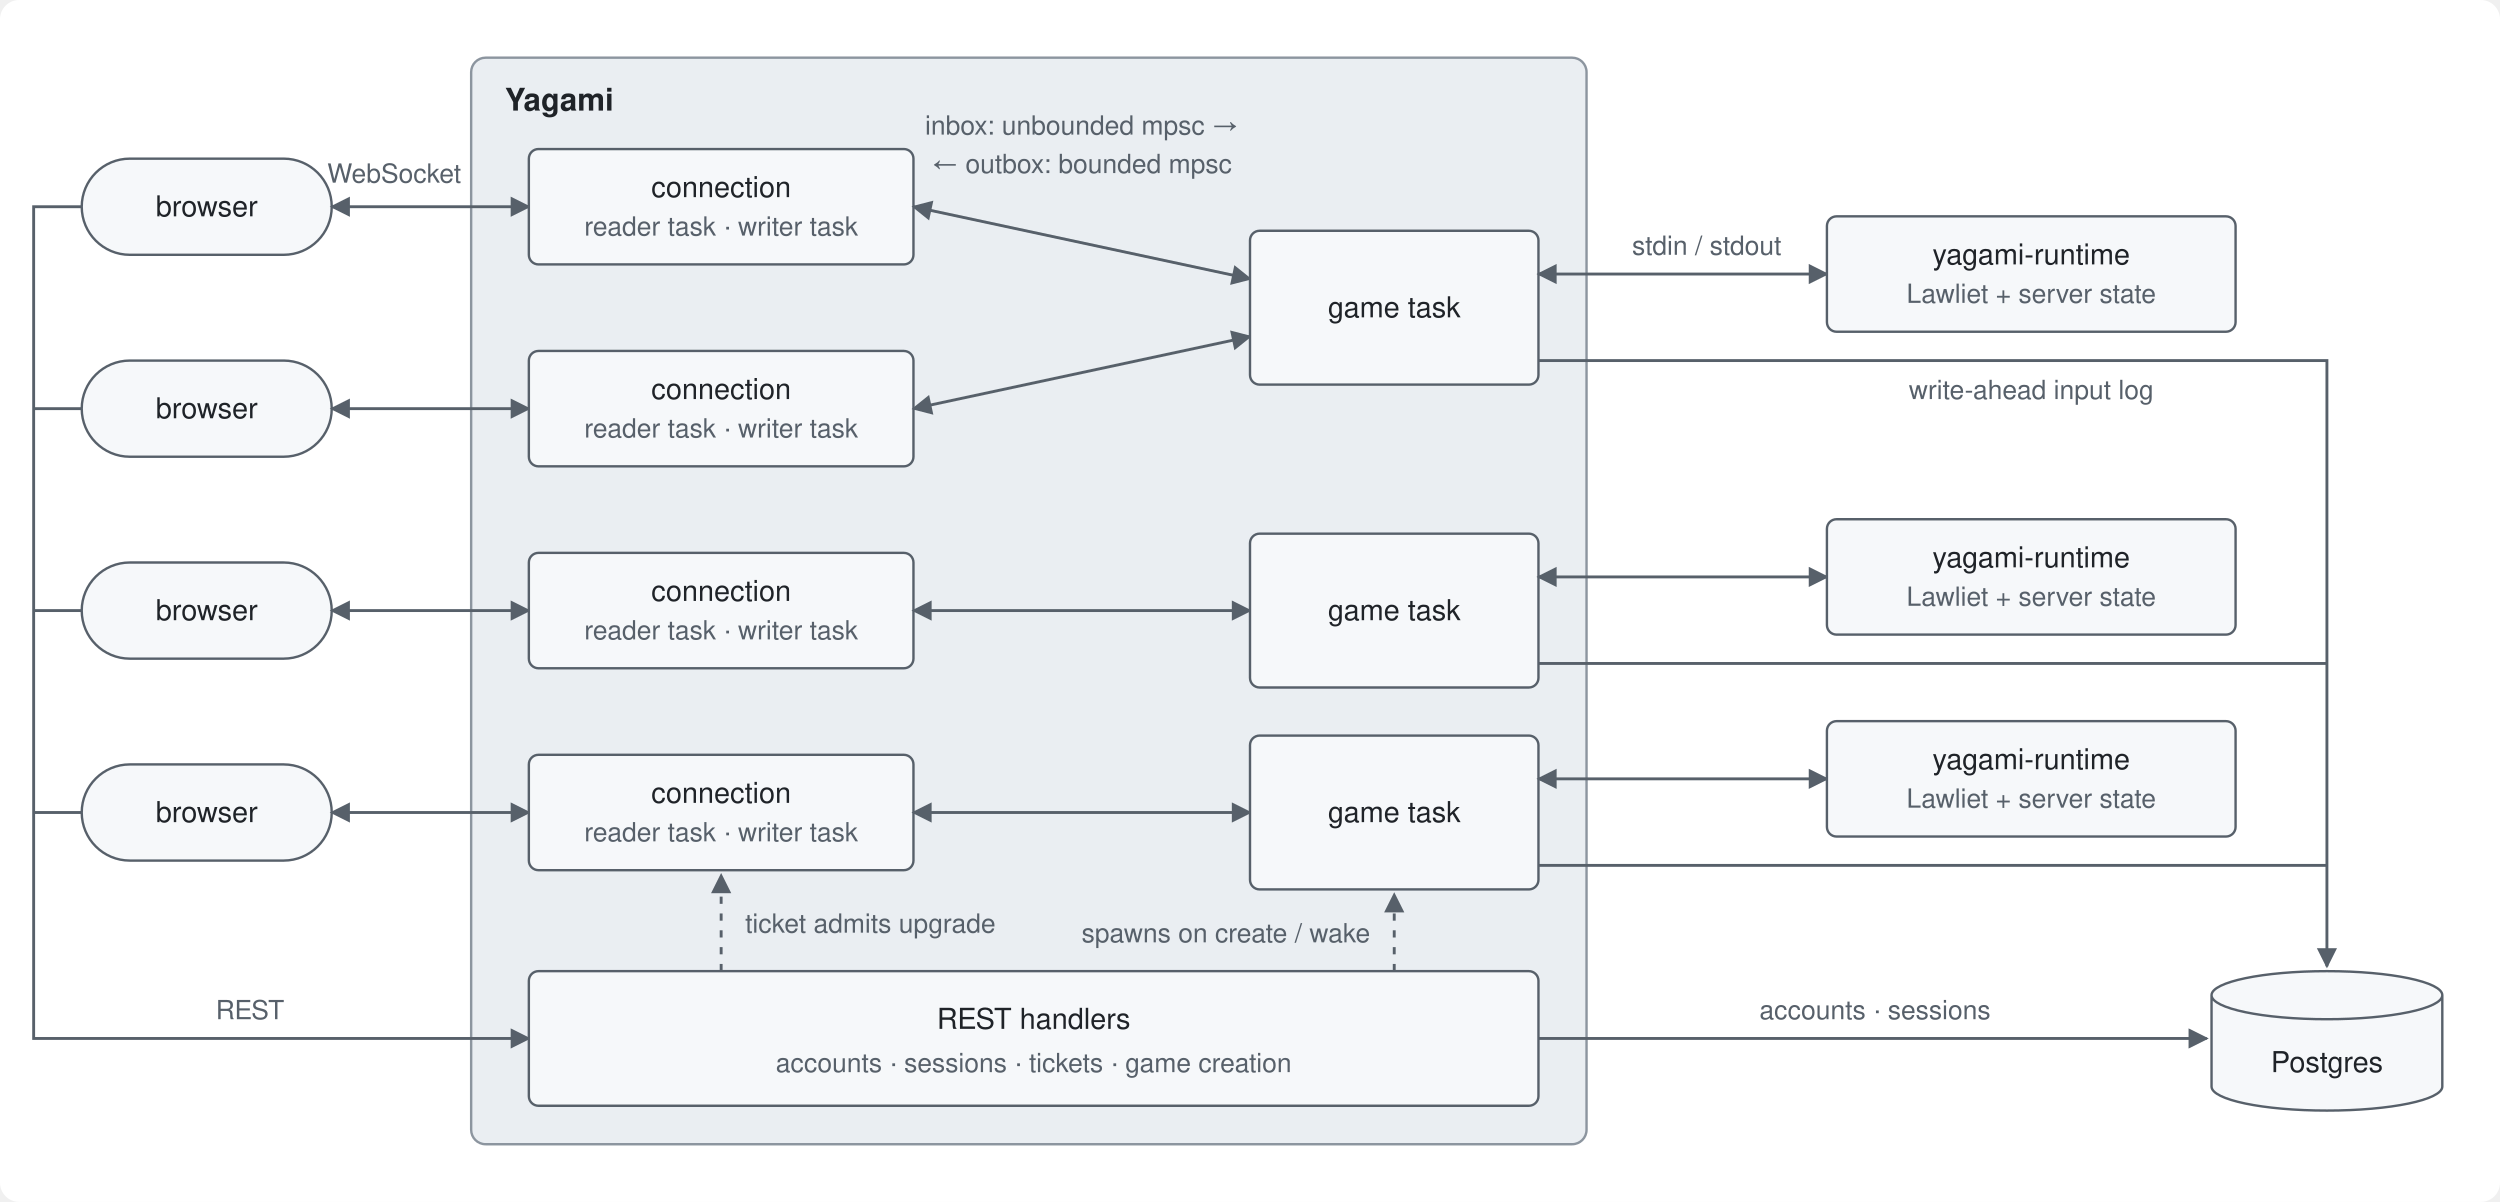
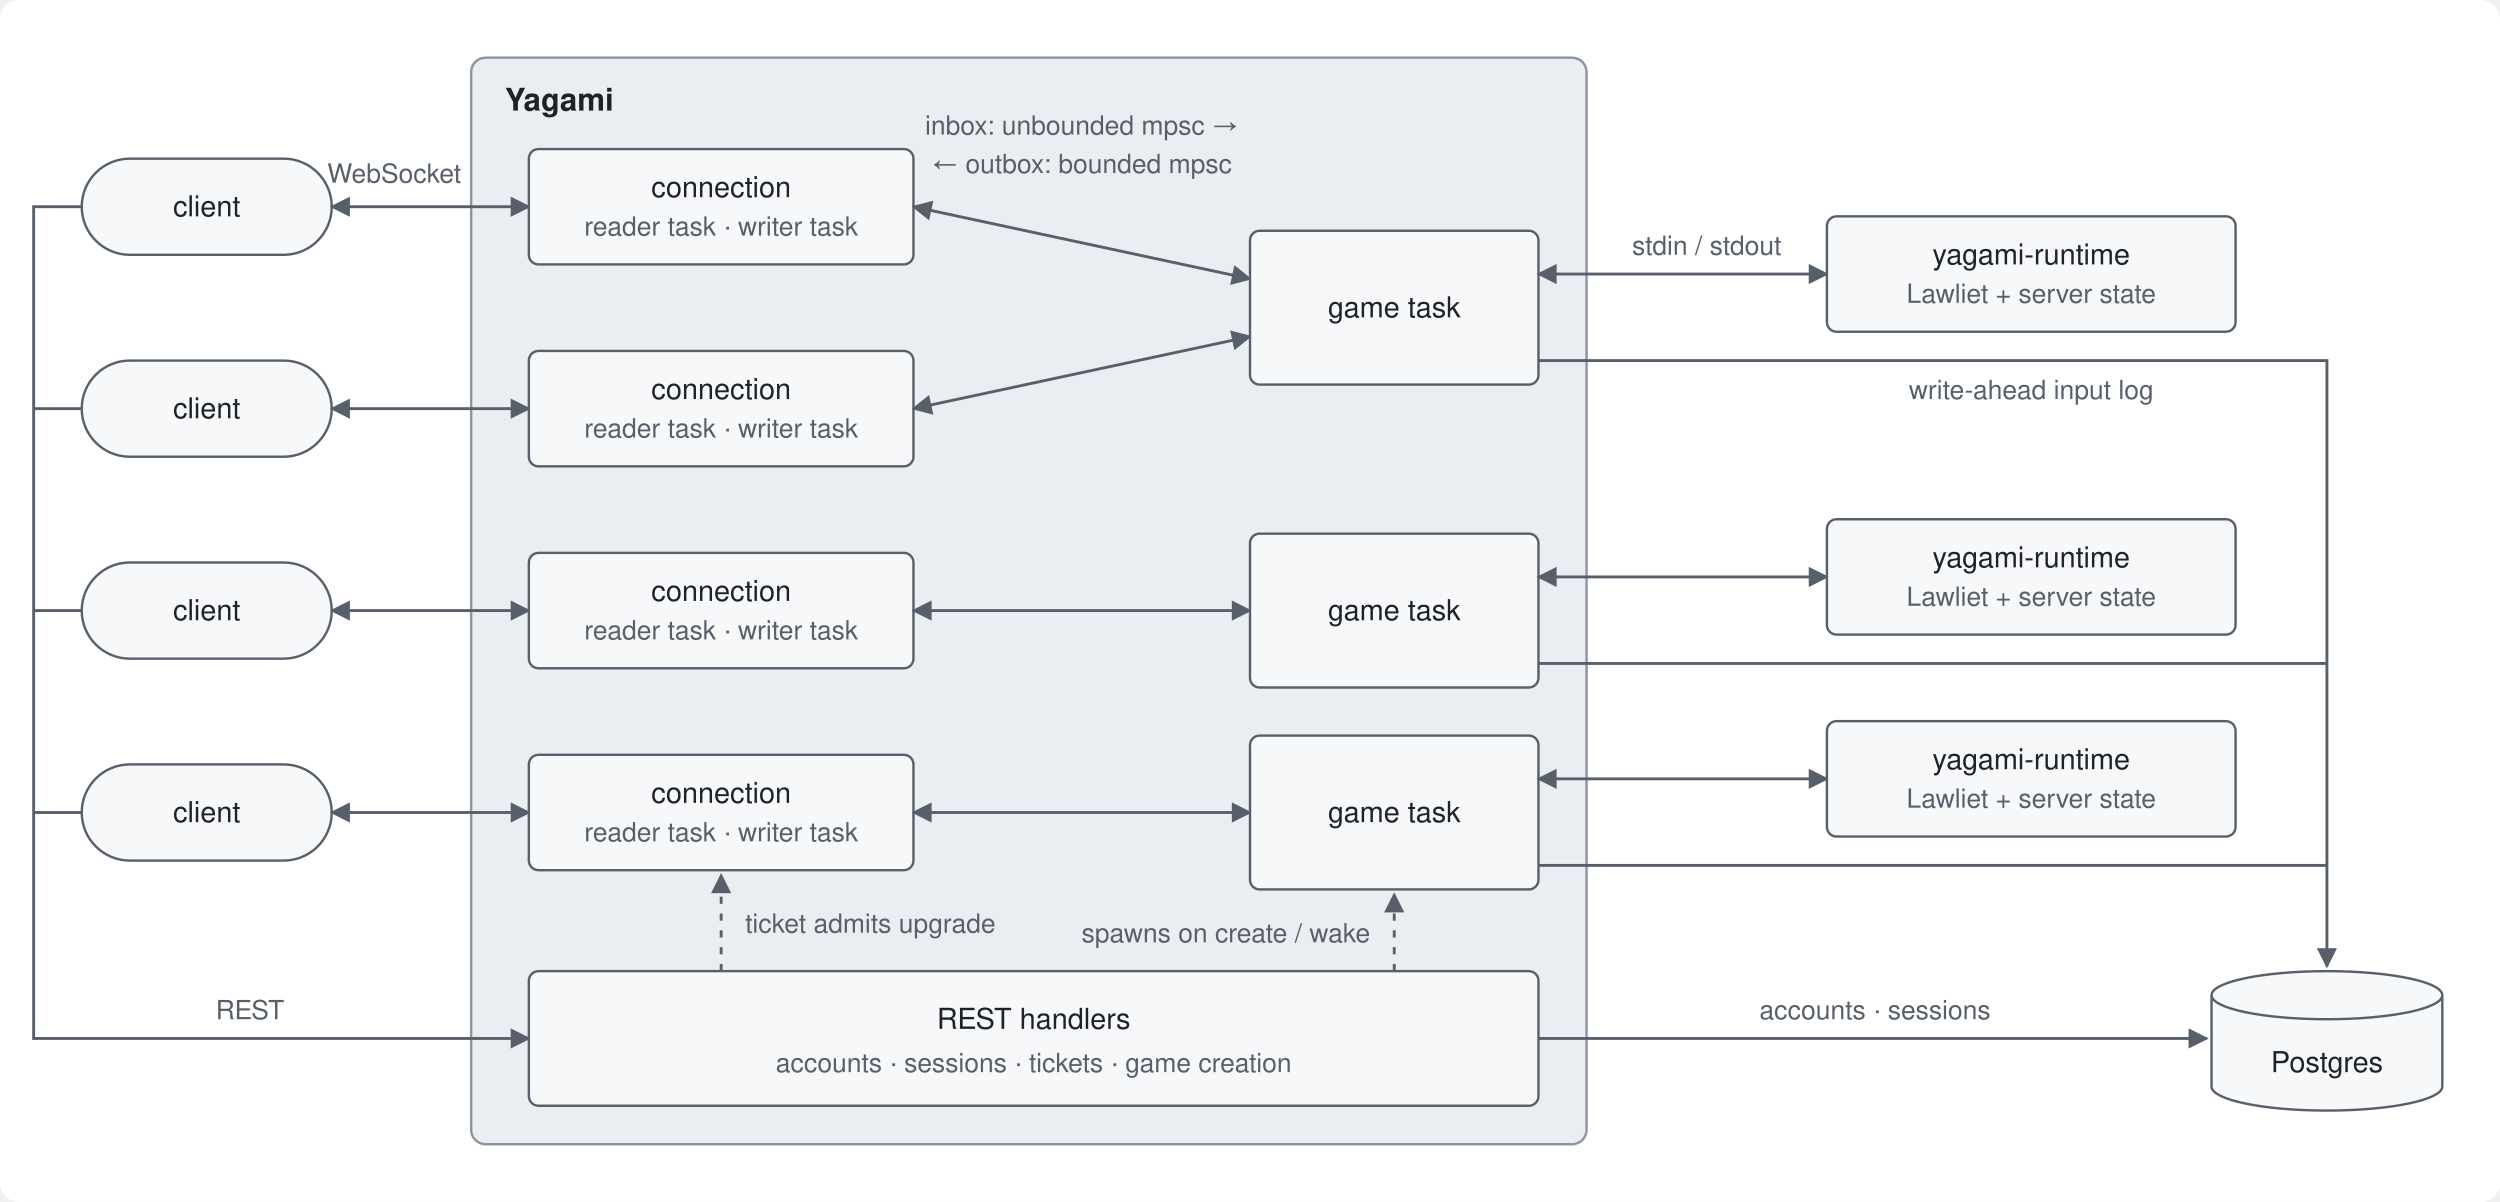
<svg xmlns="http://www.w3.org/2000/svg" viewBox="0 0 1040 500" role="img" aria-labelledby="title desc">
  <style>
    .bg { fill: #ffffff; }
    .box { fill: #f6f8fa; stroke: #57606a; stroke-width: 1; }
    .group { fill: #eaeef2; stroke: #8c959f; stroke-width: 1; }
    .line { fill: none; stroke: #57606a; stroke-width: 1.2; }
    .dotted { stroke-dasharray: 3 4; }
    .head { fill: #57606a; }
    text { font-family: -apple-system, "Segoe UI", Helvetica, Arial, sans-serif; font-size: 12px; fill: #1f2328; }
    .label { font-size: 11px; fill: #57606a; }
    .title { font-size: 13px; font-weight: 600; }
    @media (prefers-color-scheme: dark) {
      .bg { fill: #0d1117; }
      .box { fill: #161b22; stroke: #8b949e; }
      .group { fill: #21262d; stroke: #6e7681; }
      .line { stroke: #8b949e; }
      .head { fill: #8b949e; }
      text { fill: #e6edf3; }
      .label { fill: #9198a1; }
    }
  </style>
  <defs>
    <marker id="arrow" viewBox="0 0 10 10" refX="9" refY="5" markerWidth="7" markerHeight="7" orient="auto-start-reverse">
      <path class="head" d="M0 0 L10 5 L0 10 Z" />
    </marker>
  </defs>
  <rect class="bg" width="1040" height="500" rx="8" />
  <rect class="group" x="196" y="24" width="464" height="452" rx="6" />
  <text class="title" x="210" y="46">Yagami</text>
  <rect class="box" x="34" y="66" width="104" height="40" rx="20" />
-   <text x="86" y="90" text-anchor="middle">browser</text>
+   <text x="86" y="90" text-anchor="middle">client</text>
  <rect class="box" x="34" y="150" width="104" height="40" rx="20" />
-   <text x="86" y="174" text-anchor="middle">browser</text>
+   <text x="86" y="174" text-anchor="middle">client</text>
  <rect class="box" x="34" y="234" width="104" height="40" rx="20" />
-   <text x="86" y="258" text-anchor="middle">browser</text>
+   <text x="86" y="258" text-anchor="middle">client</text>
  <rect class="box" x="34" y="318" width="104" height="40" rx="20" />
-   <text x="86" y="342" text-anchor="middle">browser</text>
+   <text x="86" y="342" text-anchor="middle">client</text>
  <path class="line" d="M138 86 H220" marker-start="url(#arrow)" marker-end="url(#arrow)" />
  <path class="line" d="M138 170 H220" marker-start="url(#arrow)" marker-end="url(#arrow)" />
  <path class="line" d="M138 254 H220" marker-start="url(#arrow)" marker-end="url(#arrow)" />
  <path class="line" d="M138 338 H220" marker-start="url(#arrow)" marker-end="url(#arrow)" />
  <text class="label" x="164" y="76" text-anchor="middle">WebSocket</text>
  <path class="line" d="M34 86 H14 V432 H220" marker-end="url(#arrow)" />
  <path class="line" d="M34 170 H14" />
  <path class="line" d="M34 254 H14" />
  <path class="line" d="M34 338 H14" />
  <text class="label" x="104" y="424" text-anchor="middle">REST</text>
  <rect class="box" x="220" y="62" width="160" height="48" rx="4" />
  <text x="300" y="82" text-anchor="middle">connection</text>
  <text class="label" x="300" y="98" text-anchor="middle">reader task · writer task</text>
  <rect class="box" x="220" y="146" width="160" height="48" rx="4" />
  <text x="300" y="166" text-anchor="middle">connection</text>
  <text class="label" x="300" y="182" text-anchor="middle">reader task · writer task</text>
  <rect class="box" x="220" y="230" width="160" height="48" rx="4" />
  <text x="300" y="250" text-anchor="middle">connection</text>
  <text class="label" x="300" y="266" text-anchor="middle">reader task · writer task</text>
  <rect class="box" x="220" y="314" width="160" height="48" rx="4" />
  <text x="300" y="334" text-anchor="middle">connection</text>
  <text class="label" x="300" y="350" text-anchor="middle">reader task · writer task</text>
  <path class="line" d="M380 86 L520 116" marker-start="url(#arrow)" marker-end="url(#arrow)" />
  <path class="line" d="M380 170 L520 140" marker-start="url(#arrow)" marker-end="url(#arrow)" />
  <path class="line" d="M380 254 H520" marker-start="url(#arrow)" marker-end="url(#arrow)" />
  <path class="line" d="M380 338 H520" marker-start="url(#arrow)" marker-end="url(#arrow)" />
  <text class="label" x="450" y="56" text-anchor="middle">inbox: unbounded mpsc →</text>
  <text class="label" x="450" y="72" text-anchor="middle">← outbox: bounded mpsc</text>
  <rect class="box" x="520" y="96" width="120" height="64" rx="4" />
  <text x="580" y="132" text-anchor="middle">game task</text>
  <rect class="box" x="520" y="222" width="120" height="64" rx="4" />
  <text x="580" y="258" text-anchor="middle">game task</text>
  <rect class="box" x="520" y="306" width="120" height="64" rx="4" />
  <text x="580" y="342" text-anchor="middle">game task</text>
  <path class="line" d="M640 114 H760" marker-start="url(#arrow)" marker-end="url(#arrow)" />
  <path class="line" d="M640 240 H760" marker-start="url(#arrow)" marker-end="url(#arrow)" />
  <path class="line" d="M640 324 H760" marker-start="url(#arrow)" marker-end="url(#arrow)" />
  <text class="label" x="710" y="106" text-anchor="middle">stdin / stdout</text>
  <rect class="box" x="760" y="90" width="170" height="48" rx="4" />
  <text x="845" y="110" text-anchor="middle">yagami-runtime</text>
  <text class="label" x="845" y="126" text-anchor="middle">Lawliet + server state</text>
  <rect class="box" x="760" y="216" width="170" height="48" rx="4" />
  <text x="845" y="236" text-anchor="middle">yagami-runtime</text>
  <text class="label" x="845" y="252" text-anchor="middle">Lawliet + server state</text>
  <rect class="box" x="760" y="300" width="170" height="48" rx="4" />
  <text x="845" y="320" text-anchor="middle">yagami-runtime</text>
  <text class="label" x="845" y="336" text-anchor="middle">Lawliet + server state</text>
  <path class="line" d="M640 150 H968 V402" marker-end="url(#arrow)" />
  <path class="line" d="M640 276 H968" />
  <path class="line" d="M640 360 H968" />
  <text class="label" x="845" y="166" text-anchor="middle">write-ahead input log</text>
  <rect class="box" x="220" y="404" width="420" height="56" rx="4" />
  <text x="430" y="428" text-anchor="middle">REST handlers</text>
  <text class="label" x="430" y="446" text-anchor="middle">accounts · sessions · tickets · game creation</text>
  <path class="line dotted" d="M300 404 V364" marker-end="url(#arrow)" />
  <text class="label" x="310" y="388">ticket admits upgrade</text>
  <path class="line dotted" d="M580 404 V372" marker-end="url(#arrow)" />
  <text class="label" x="570" y="392" text-anchor="end">spawns on create / wake</text>
  <path class="line" d="M640 432 H918" marker-end="url(#arrow)" />
  <text class="label" x="780" y="424" text-anchor="middle">accounts · sessions</text>
  <path class="box" d="M920 414 V452 A48 10 0 0 0 1016 452 V414 A48 10 0 0 0 920 414 A48 10 0 0 0 1016 414" />
  <text x="968" y="446" text-anchor="middle">Postgres</text>
</svg>
